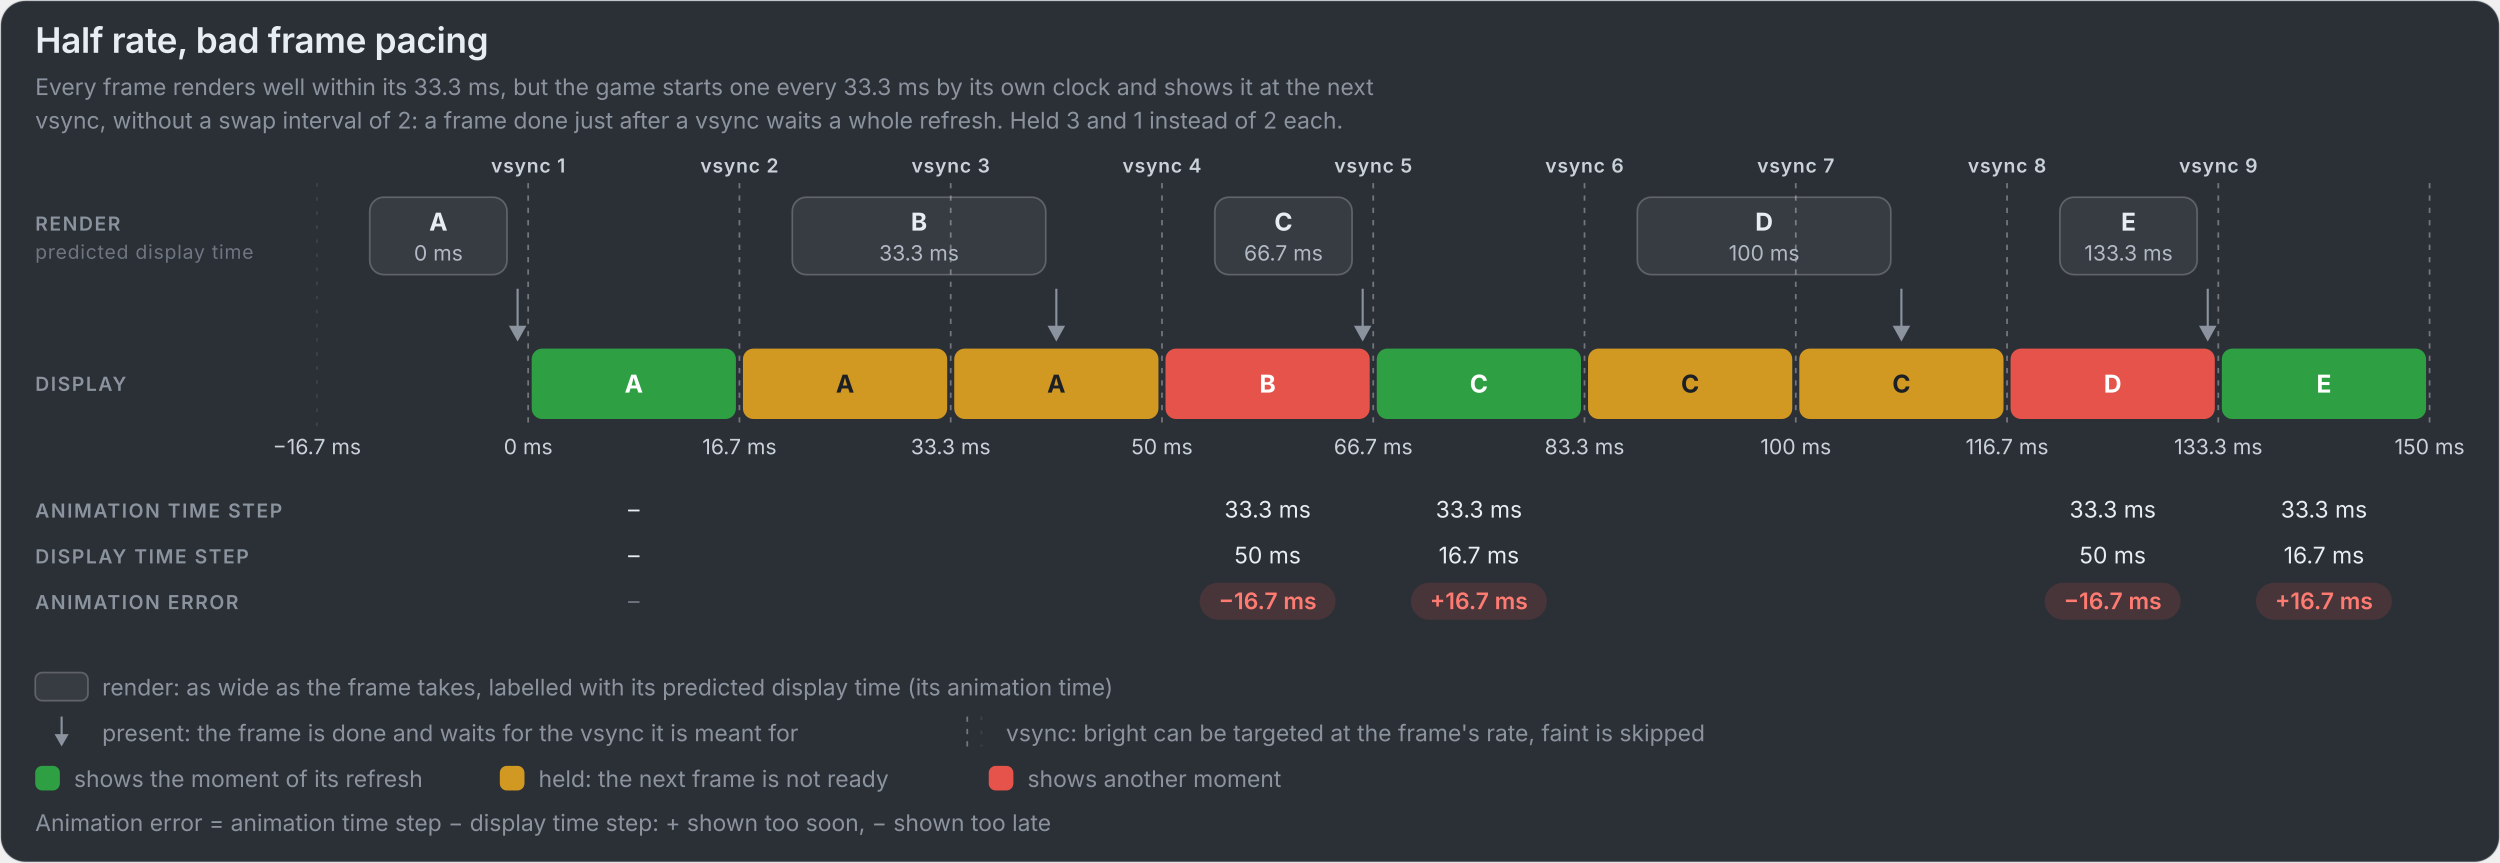
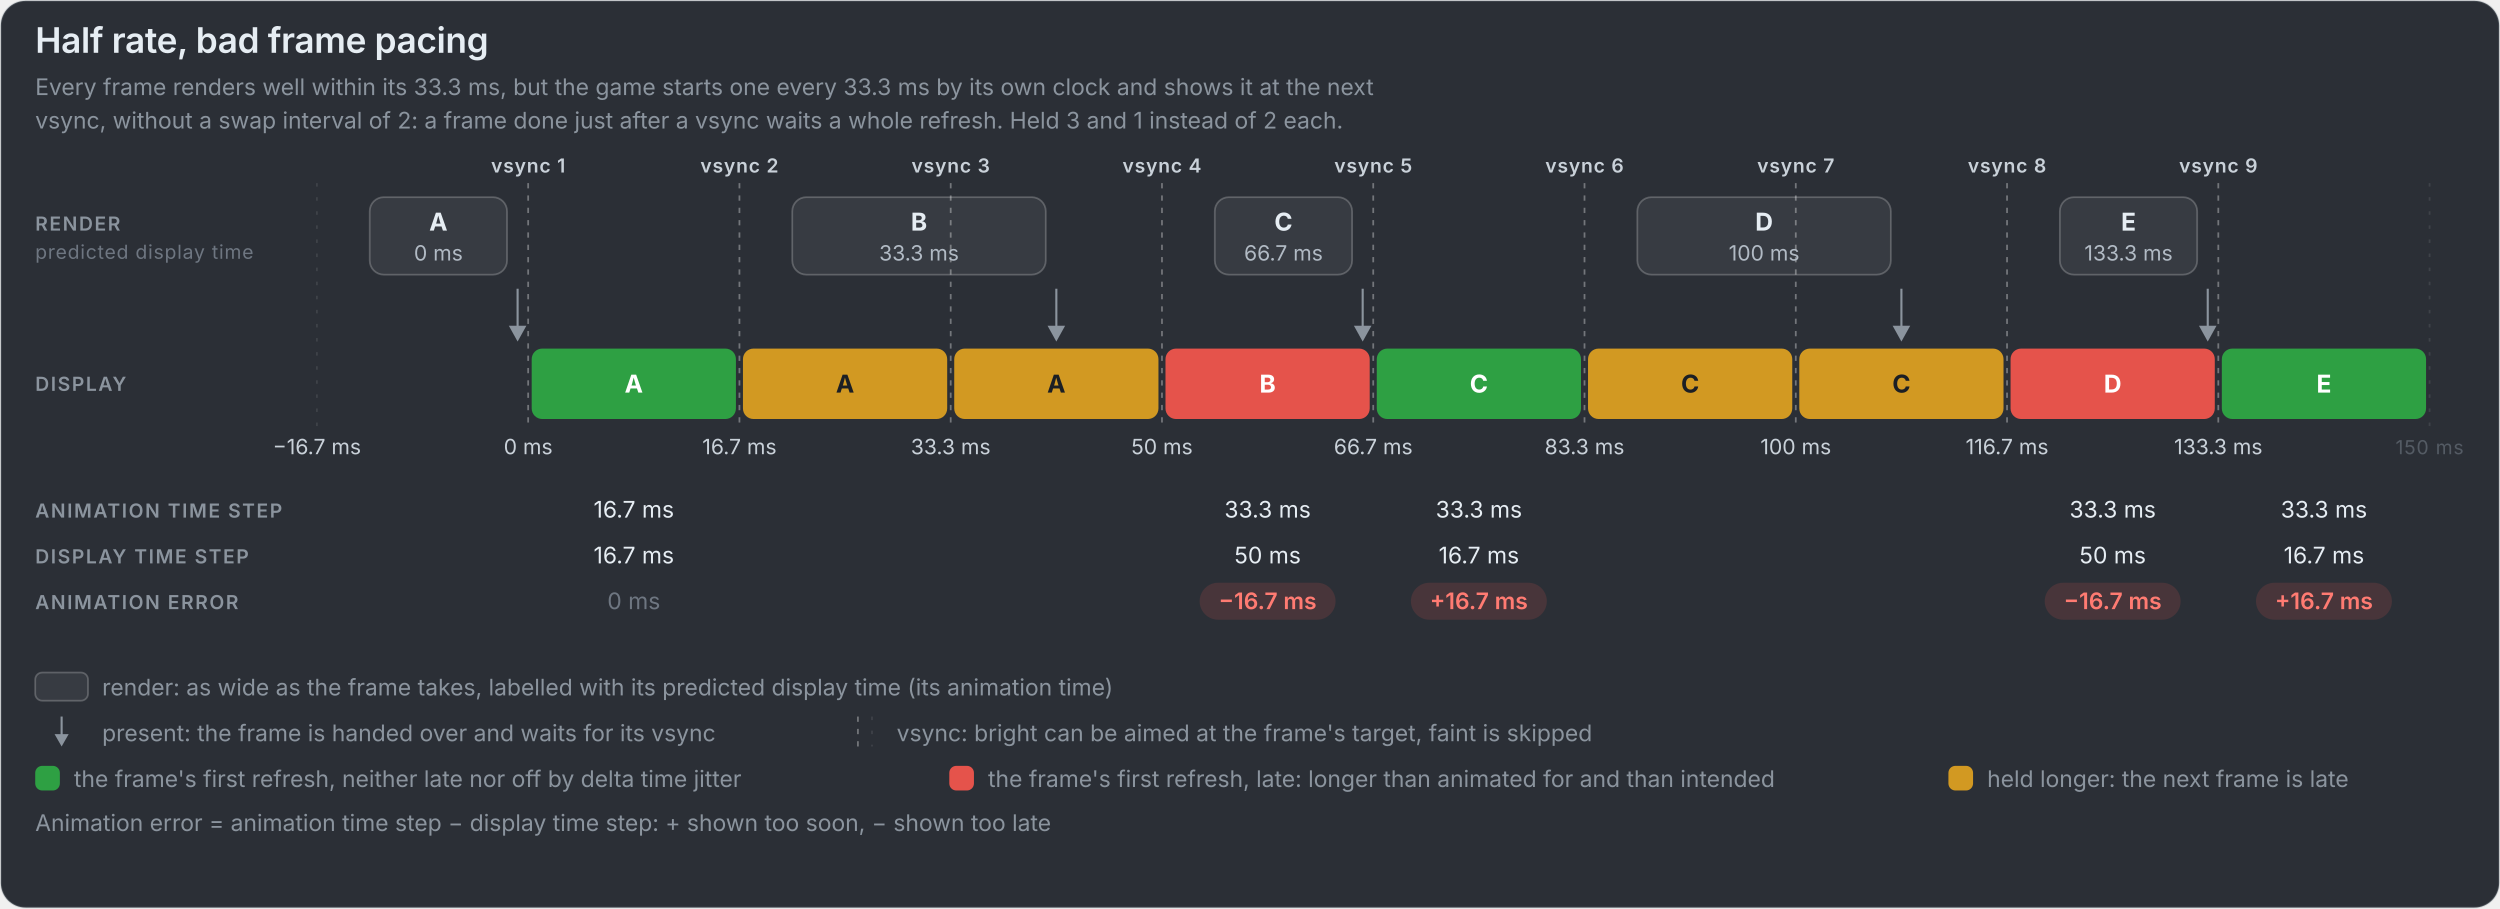
- <svg xmlns="http://www.w3.org/2000/svg" width="1420" height="490" viewBox="0 0 1420 490" role="img" aria-label="Half rate, bad frame pacing">
+ <svg xmlns="http://www.w3.org/2000/svg" width="1420" height="516" viewBox="0 0 1420 516" role="img" aria-label="Half rate, bad frame pacing">
  <style>
  text { font-family: "Segoe UI Variable Text", "Segoe UI", Inter, system-ui, -apple-system, "Helvetica Neue", Arial, sans-serif;
         font-size: 13px; fill: #e6edf3; font-variant-numeric: tabular-nums; }
  .card { fill: #1f242b; fill-opacity: 0.94; stroke: #8b949e; stroke-opacity: 0.25; stroke-width: 1; }
  .title { font-size: 20px; font-weight: 600; letter-spacing: -0.01em; }
  .sub { fill: #8b949e; }
  .label { font-size: 11px; font-weight: 600; letter-spacing: 0.08em; fill: #8b949e; }
  .vsync-n { font-size: 11px; fill: #6e7681; letter-spacing: 0.04em; }
  .axis { font-size: 12px; fill: #c9d1d9; }
  .vsync { stroke: #ffffff; stroke-opacity: 0.34; stroke-width: 1; stroke-dasharray: 3 4; }
  .vsync-skip { stroke: #ffffff; stroke-opacity: 0.09; stroke-width: 1; stroke-dasharray: 2 6; }
  .vsync-target { font-size: 11px; font-weight: 600; fill: #c9d1d9; letter-spacing: 0.04em; }
  .vsync-n-skip { font-size: 11px; fill: #545b64; letter-spacing: 0.04em; }
  .box { fill: #ffffff; fill-opacity: 0.06; stroke: #ffffff; stroke-opacity: 0.22; stroke-width: 1; }
  .frame { font-size: 14px; font-weight: 700; }
  .box-time { fill: #b1bac4; font-size: 12px; }
  .arrow { stroke: #8b949e; stroke-width: 1.2; }
  .arrowhead { fill: #8b949e; }
  .ok { fill: #2ea043; }
  .hold { fill: #2ea043; fill-opacity: 0.45; }
  .again { fill: #d29922; }
  .off { fill: #e5534b; }
+   .off-jitter { fill: #e3b341; }
  .cell-text { font-size: 14px; font-weight: 700; fill: #ffffff; }
  .dark-text { fill: #1c1f24; }
  .zero { fill: #6e7681; }
  .err { fill: #ff7b72; font-weight: 600; }
  .err-pill { fill: #e5534b; fill-opacity: 0.16; }
+   .err-jitter { fill: #e3b341; font-weight: 600; }
+   .err-pill-jitter { fill: #e3b341; fill-opacity: 0.16; }
  .neutral { fill: #3d444d; }
  .lane { font-size: 15px; font-weight: 600; }
  .same { fill: #7ee787; font-weight: 600; }
+ 
+   .tile { fill: #ffffff; fill-opacity: 0.05; stroke: #ffffff; stroke-opacity: 0.12; stroke-width: 1; }
+   .tile-value { font-size: 20px; font-weight: 600; }
+   .grid { stroke: #ffffff; stroke-opacity: 0.1; stroke-width: 1; }
+   .zero-line { stroke: #ffffff; stroke-opacity: 0.45; stroke-width: 1; }
+   .bar { fill: #e5534b; }
+   .display-line { stroke: #2ea043; stroke-width: 2; fill: none; }
+   .step-line { stroke: #58a6ff; stroke-width: 1.2; fill: none; stroke-linejoin: round; }
+   .strip-a { fill: #6e7681; }
+   .strip-b { fill: #adbac7; }
+   .average-line { stroke: #d29922; stroke-width: 1.5; stroke-dasharray: 6 4; }
+   .average-text { fill: #d29922; font-size: 12px; }
+ 
+   .band { fill: #ffffff; fill-opacity: 0.06; }
+   .error-refresh { stroke: #d29922; stroke-opacity: 0.8; stroke-width: 1; stroke-dasharray: 3 4; }
+   .error-refresh-text { font-size: 11px; fill: #d29922; letter-spacing: 0.04em; }
+   .held { stroke: #2ea043; stroke-width: 2.5; fill: none; }
+   .held-late { stroke: #e5534b; stroke-width: 2.5; fill: none; }
+   .bar-range { fill: #e5534b; fill-opacity: 0.3; }
+   .static-band { fill: #a371f7; fill-opacity: 0.14; }
+   .static-text { font-size: 11px; fill: #a371f7; letter-spacing: 0.04em; }
+   .strip-static-a { fill: #a371f7; fill-opacity: 0.55; }
+   .strip-static-b { fill: #a371f7; fill-opacity: 0.85; }
+   .held-older { stroke: #db61a2; stroke-width: 2.5; fill: none; }
+   .held-dropped { stroke: #f0883e; stroke-width: 2.5; fill: none; }
+   .held-unknown { stroke: #768390; stroke-width: 2.5; stroke-dasharray: 4 3; fill: none; }
+   .held-range-older { fill: #db61a2; fill-opacity: 0.3; }
+   .held-range-dropped { fill: #f0883e; fill-opacity: 0.3; }
+   .held-range-unknown { fill: #768390; fill-opacity: 0.3; }
+   .held-fill-older { fill: #db61a2; }
+   .held-fill-dropped { fill: #f0883e; }
+   .held-fill-unknown { fill: #768390; }
+   .strip-older { fill: #db61a2; }
+   .strip-dropped { fill: #f0883e; }
+   .key-pink { fill: #db61a2; }
+   .key-orange { fill: #f0883e; }
+   .key-unknown { fill: #768390; }
+   .key-faint { fill: #ffffff; fill-opacity: 0.3; }
+   .key-amber { fill: #d29922; }
+   .key-green { fill: #2ea043; }
+   .key-red { fill: #e5534b; }
+   .key-blue { fill: #58a6ff; }
+   .key-blue-faint { fill: #58a6ff; fill-opacity: 0.45; }
+   .key-violet-a { fill: #a371f7; fill-opacity: 0.55; }
+   .key-violet-b { fill: #a371f7; fill-opacity: 0.85; }
+   .key-grey { fill: #3d444d; }
+   .held-fill { fill: #2ea043; }
+   .held-fill-late { fill: #e5534b; }
+   .held-range { fill: #2ea043; fill-opacity: 0.3; }
+   .held-range-late { fill: #e5534b; fill-opacity: 0.3; }
+   .riser { stroke: #ffffff; stroke-opacity: 0.3; stroke-width: 1; fill: none; }
+   .late-line { stroke: #e5534b; stroke-width: 1.5; fill: none; stroke-linejoin: round; }
+   .late-line-adapted { stroke: #d29922; stroke-width: 1.5; fill: none; stroke-linejoin: round; }
+   .late-line-none { stroke: #2ea043; stroke-width: 1.5; fill: none; stroke-linejoin: round; }
+   .frametime { stroke: #58a6ff; stroke-width: 2.5; fill: none; }
+   .frametime-range { fill: #58a6ff; fill-opacity: 0.3; }
+   .step-range { fill: #58a6ff; fill-opacity: 0.25; }
+   .frametime-fill { fill: #58a6ff; }
+   .cpu-busy { fill: #58a6ff; fill-opacity: 0.22; }
+   .strip-late { fill: #e5534b; }
+   .bar-jitter { fill: #e3b341; }
+   .bar-range-jitter { fill: #e3b341; fill-opacity: 0.3; }
+   .strip-jitter { fill: #e3b341; }
+   .key-jitter { fill: #e3b341; }
+   .hist-bar { fill: #58a6ff; }
+   .curve { stroke: #58a6ff; stroke-width: 2; fill: none; stroke-linejoin: round; }
+   .clip-mark { fill: #e5534b; }
+   .clip-text { font-size: 11px; fill: #e6edf3; }
+   .warn { fill: #d29922; }
+   .event-track { fill: #ffffff; fill-opacity: 0.05; }
+   .event-dropped { fill: #f0883e; }
+   .event-older { fill: #db61a2; }
+   .event-torn { fill: #39c5cf; }
+   .event-gap { fill: #768390; }
+   .event-undecoded { fill: #545d68; }
+   .key-cyan { fill: #39c5cf; }
+   .key-undecoded { fill: #545d68; }
+   .ref-target { stroke: #adbac7; stroke-width: 1.5; stroke-dasharray: 5 4; fill: none; }
+   .ref-preferred { stroke: #d29922; stroke-width: 1.5; stroke-dasharray: 5 4; fill: none; }
+   .key-light { fill: #adbac7; }
</style>
-   <rect class="card" x="0.5" y="0.5" width="1419" height="489" rx="14" />
+   <rect class="card" x="0.5" y="0.5" width="1419" height="515" rx="14" />
  <text x="20.0" y="30.0" text-anchor="start" class="title">Half rate, bad frame pacing</text>
  <text x="20.0" y="54.0" text-anchor="start" class="sub">Every frame renders well within its 33.3 ms, but the game starts one every 33.3 ms by its own clock and shows it at the next</text>
  <text x="20.0" y="73.0" text-anchor="start" class="sub">vsync, without a swap interval of 2: a frame done just after a vsync waits a whole refresh. Held 3 and 1 instead of 2 each.</text>
-   <line class="vsync-skip" x1="180.0" y1="104" x2="180.0" y2="243" />
-   <text x="180.0" y="258.0" text-anchor="middle" class="axis">−16.7 ms</text>
-   <line class="vsync" x1="300.0" y1="104" x2="300.0" y2="243" />
-   <text x="300.0" y="258.0" text-anchor="middle" class="axis">0 ms</text>
-   <text x="300.0" y="98.0" text-anchor="middle" class="vsync-target">vsync 1</text>
-   <line class="vsync" x1="420.0" y1="104" x2="420.0" y2="243" />
-   <text x="420.0" y="258.0" text-anchor="middle" class="axis">16.7 ms</text>
-   <text x="420.0" y="98.0" text-anchor="middle" class="vsync-target">vsync 2</text>
-   <line class="vsync" x1="540.0" y1="104" x2="540.0" y2="243" />
-   <text x="540.0" y="258.0" text-anchor="middle" class="axis">33.3 ms</text>
-   <text x="540.0" y="98.0" text-anchor="middle" class="vsync-target">vsync 3</text>
-   <line class="vsync" x1="660.0" y1="104" x2="660.0" y2="243" />
-   <text x="660.0" y="258.0" text-anchor="middle" class="axis">50 ms</text>
-   <text x="660.0" y="98.0" text-anchor="middle" class="vsync-target">vsync 4</text>
-   <line class="vsync" x1="780.0" y1="104" x2="780.0" y2="243" />
-   <text x="780.0" y="258.0" text-anchor="middle" class="axis">66.7 ms</text>
-   <text x="780.0" y="98.0" text-anchor="middle" class="vsync-target">vsync 5</text>
-   <line class="vsync" x1="900.0" y1="104" x2="900.0" y2="243" />
-   <text x="900.0" y="258.0" text-anchor="middle" class="axis">83.3 ms</text>
-   <text x="900.0" y="98.0" text-anchor="middle" class="vsync-target">vsync 6</text>
-   <line class="vsync" x1="1020.0" y1="104" x2="1020.0" y2="243" />
-   <text x="1020.0" y="258.0" text-anchor="middle" class="axis">100 ms</text>
-   <text x="1020.0" y="98.0" text-anchor="middle" class="vsync-target">vsync 7</text>
-   <line class="vsync" x1="1140.0" y1="104" x2="1140.0" y2="243" />
-   <text x="1140.0" y="258.0" text-anchor="middle" class="axis">116.7 ms</text>
-   <text x="1140.0" y="98.0" text-anchor="middle" class="vsync-target">vsync 8</text>
-   <line class="vsync" x1="1260.0" y1="104" x2="1260.0" y2="243" />
-   <text x="1260.0" y="258.0" text-anchor="middle" class="axis">133.3 ms</text>
-   <text x="1260.0" y="98.0" text-anchor="middle" class="vsync-target">vsync 9</text>
-   <line class="vsync" x1="1380.0" y1="104" x2="1380.0" y2="243" />
-   <text x="1380.0" y="258.0" text-anchor="middle" class="axis">150 ms</text>
-   <text x="20.0" y="131.0" text-anchor="start" class="label">RENDER</text>
-   <text x="20.0" y="147.0" text-anchor="start" class="vsync-n">predicted display time</text>
-   <text x="20.0" y="222.0" text-anchor="start" class="label">DISPLAY</text>
-   <text x="20.0" y="294.0" text-anchor="start" class="label">ANIMATION TIME STEP</text>
-   <text x="20.0" y="320.0" text-anchor="start" class="label">DISPLAY TIME STEP</text>
-   <text x="20.0" y="346.0" text-anchor="start" class="label">ANIMATION ERROR</text>
-   <rect class="box" x="210.0" y="112" width="78.0" height="44" rx="8" />
-   <text x="249.0" y="131.0" text-anchor="middle" class="frame">A</text>
-   <text x="249.0" y="148.0" text-anchor="middle" class="box-time">0 ms</text>
-   <line class="arrow" x1="294.0" y1="164" x2="294.0" y2="186" />
-   <path class="arrowhead" d="M289.0,185 L299.0,185 L294.0,194 z" />
-   <rect class="box" x="450.0" y="112" width="144.0" height="44" rx="8" />
-   <text x="522.0" y="131.0" text-anchor="middle" class="frame">B</text>
-   <text x="522.0" y="148.0" text-anchor="middle" class="box-time">33.3 ms</text>
-   <line class="arrow" x1="600.0" y1="164" x2="600.0" y2="186" />
-   <path class="arrowhead" d="M595.0,185 L605.0,185 L600.0,194 z" />
-   <rect class="box" x="690.0" y="112" width="78.0" height="44" rx="8" />
-   <text x="729.0" y="131.0" text-anchor="middle" class="frame">C</text>
-   <text x="729.0" y="148.0" text-anchor="middle" class="box-time">66.7 ms</text>
-   <line class="arrow" x1="774.0" y1="164" x2="774.0" y2="186" />
-   <path class="arrowhead" d="M769.0,185 L779.0,185 L774.0,194 z" />
-   <rect class="box" x="930.0" y="112" width="144.0" height="44" rx="8" />
-   <text x="1002.0" y="131.0" text-anchor="middle" class="frame">D</text>
-   <text x="1002.0" y="148.0" text-anchor="middle" class="box-time">100 ms</text>
-   <line class="arrow" x1="1080.0" y1="164" x2="1080.0" y2="186" />
-   <path class="arrowhead" d="M1075.0,185 L1085.0,185 L1080.0,194 z" />
-   <rect class="box" x="1170.0" y="112" width="78.0" height="44" rx="8" />
-   <text x="1209.0" y="131.0" text-anchor="middle" class="frame">E</text>
-   <text x="1209.0" y="148.0" text-anchor="middle" class="box-time">133.3 ms</text>
-   <line class="arrow" x1="1254.0" y1="164" x2="1254.0" y2="186" />
-   <path class="arrowhead" d="M1249.0,185 L1259.0,185 L1254.0,194 z" />
-   <rect class="ok" x="302.0" y="198" width="116.0" height="40" rx="6" />
-   <text x="360.0" y="223.0" text-anchor="middle" class="cell-text">A</text>
-   <text x="360.0" y="294.0" text-anchor="middle">–</text>
-   <text x="360.0" y="320.0" text-anchor="middle">–</text>
-   <text x="360.0" y="346.0" text-anchor="middle" class="zero">–</text>
-   <rect class="again" x="422.0" y="198" width="116.0" height="40" rx="6" />
-   <text x="480.0" y="223.0" text-anchor="middle" class="cell-text dark-text">A</text>
-   <rect class="again" x="542.0" y="198" width="116.0" height="40" rx="6" />
-   <text x="600.0" y="223.0" text-anchor="middle" class="cell-text dark-text">A</text>
-   <rect class="off" x="662.0" y="198" width="116.0" height="40" rx="6" />
-   <text x="720.0" y="223.0" text-anchor="middle" class="cell-text">B</text>
-   <text x="720.0" y="294.0" text-anchor="middle">33.3 ms</text>
-   <text x="720.0" y="320.0" text-anchor="middle">50 ms</text>
-   <rect class="err-pill" x="681.4" y="331" width="77.2" height="21" rx="10.5" />
-   <text x="720.0" y="346.0" text-anchor="middle" class="err">−16.7 ms</text>
-   <rect class="ok" x="782.0" y="198" width="116.0" height="40" rx="6" />
-   <text x="840.0" y="223.0" text-anchor="middle" class="cell-text">C</text>
-   <text x="840.0" y="294.0" text-anchor="middle">33.3 ms</text>
-   <text x="840.0" y="320.0" text-anchor="middle">16.7 ms</text>
-   <rect class="err-pill" x="801.4" y="331" width="77.2" height="21" rx="10.5" />
-   <text x="840.0" y="346.0" text-anchor="middle" class="err">+16.7 ms</text>
-   <rect class="again" x="902.0" y="198" width="116.0" height="40" rx="6" />
-   <text x="960.0" y="223.0" text-anchor="middle" class="cell-text dark-text">C</text>
-   <rect class="again" x="1022.0" y="198" width="116.0" height="40" rx="6" />
-   <text x="1080.0" y="223.0" text-anchor="middle" class="cell-text dark-text">C</text>
-   <rect class="off" x="1142.0" y="198" width="116.0" height="40" rx="6" />
-   <text x="1200.0" y="223.0" text-anchor="middle" class="cell-text">D</text>
-   <text x="1200.0" y="294.0" text-anchor="middle">33.3 ms</text>
-   <text x="1200.0" y="320.0" text-anchor="middle">50 ms</text>
-   <rect class="err-pill" x="1161.4" y="331" width="77.2" height="21" rx="10.5" />
-   <text x="1200.0" y="346.0" text-anchor="middle" class="err">−16.7 ms</text>
-   <rect class="ok" x="1262.0" y="198" width="116.0" height="40" rx="6" />
-   <text x="1320.0" y="223.0" text-anchor="middle" class="cell-text">E</text>
-   <text x="1320.0" y="294.0" text-anchor="middle">33.3 ms</text>
-   <text x="1320.0" y="320.0" text-anchor="middle">16.7 ms</text>
-   <rect class="err-pill" x="1281.4" y="331" width="77.2" height="21" rx="10.5" />
-   <text x="1320.0" y="346.0" text-anchor="middle" class="err">+16.7 ms</text>
-   <rect class="box" x="20" y="382" width="30" height="16" rx="4" />
-   <text x="58.0" y="395.0" text-anchor="start" class="sub">render: as wide as the frame takes, labelled with its predicted display time (its animation time)</text>
-   <line class="arrow" x1="35.0" y1="407" x2="35.0" y2="418" />
-   <path class="arrowhead" d="M31.0,417 L39.0,417 L35.0,424 z" />
-   <text x="58.0" y="421.0" text-anchor="start" class="sub">present: the frame is done and waits for the vsync it is meant for</text>
-   <line class="vsync" x1="549.4" y1="407" x2="549.4" y2="424" />
-   <line class="vsync-skip" x1="557.4" y1="407" x2="557.4" y2="424" />
-   <text x="571.4" y="421.0" text-anchor="start" class="sub">vsync: bright can be targeted at the frame's rate, faint is skipped</text>
-   <rect class="ok" x="20.0" y="435" width="14" height="14" rx="4" />
-   <text x="42.0" y="447.0" text-anchor="start" class="sub">shows the moment of its refresh</text>
-   <rect class="again" x="283.9" y="435" width="14" height="14" rx="4" />
-   <text x="305.9" y="447.0" text-anchor="start" class="sub">held: the next frame is not ready</text>
-   <rect class="off" x="561.6" y="435" width="14" height="14" rx="4" />
-   <text x="583.6" y="447.0" text-anchor="start" class="sub">shows another moment</text>
-   <text x="20.0" y="472.0" text-anchor="start" class="sub">Animation error = animation time step − display time step: + shown too soon, − shown too late</text>
+   <g transform="translate(0 0)">
+     <line class="vsync-skip" x1="180.0" y1="104" x2="180.0" y2="243.0" />
+     <text x="180.0" y="258.0" text-anchor="middle" class="axis">−16.7 ms</text>
+     <line class="vsync" x1="300.0" y1="104" x2="300.0" y2="243.0" />
+     <text x="300.0" y="258.0" text-anchor="middle" class="axis">0 ms</text>
+     <text x="300.0" y="98.0" text-anchor="middle" class="vsync-target">vsync 1</text>
+     <line class="vsync" x1="420.0" y1="104" x2="420.0" y2="243.0" />
+     <text x="420.0" y="258.0" text-anchor="middle" class="axis">16.7 ms</text>
+     <text x="420.0" y="98.0" text-anchor="middle" class="vsync-target">vsync 2</text>
+     <line class="vsync" x1="540.0" y1="104" x2="540.0" y2="243.0" />
+     <text x="540.0" y="258.0" text-anchor="middle" class="axis">33.3 ms</text>
+     <text x="540.0" y="98.0" text-anchor="middle" class="vsync-target">vsync 3</text>
+     <line class="vsync" x1="660.0" y1="104" x2="660.0" y2="243.0" />
+     <text x="660.0" y="258.0" text-anchor="middle" class="axis">50 ms</text>
+     <text x="660.0" y="98.0" text-anchor="middle" class="vsync-target">vsync 4</text>
+     <line class="vsync" x1="780.0" y1="104" x2="780.0" y2="243.0" />
+     <text x="780.0" y="258.0" text-anchor="middle" class="axis">66.7 ms</text>
+     <text x="780.0" y="98.0" text-anchor="middle" class="vsync-target">vsync 5</text>
+     <line class="vsync" x1="900.0" y1="104" x2="900.0" y2="243.0" />
+     <text x="900.0" y="258.0" text-anchor="middle" class="axis">83.3 ms</text>
+     <text x="900.0" y="98.0" text-anchor="middle" class="vsync-target">vsync 6</text>
+     <line class="vsync" x1="1020.0" y1="104" x2="1020.0" y2="243.0" />
+     <text x="1020.0" y="258.0" text-anchor="middle" class="axis">100 ms</text>
+     <text x="1020.0" y="98.0" text-anchor="middle" class="vsync-target">vsync 7</text>
+     <line class="vsync" x1="1140.0" y1="104" x2="1140.0" y2="243.0" />
+     <text x="1140.0" y="258.0" text-anchor="middle" class="axis">116.7 ms</text>
+     <text x="1140.0" y="98.0" text-anchor="middle" class="vsync-target">vsync 8</text>
+     <line class="vsync" x1="1260.0" y1="104" x2="1260.0" y2="243.0" />
+     <text x="1260.0" y="258.0" text-anchor="middle" class="axis">133.3 ms</text>
+     <text x="1260.0" y="98.0" text-anchor="middle" class="vsync-target">vsync 9</text>
+     <line class="vsync-skip" x1="1380.0" y1="104" x2="1380.0" y2="243.0" />
+     <text x="1380.0" y="258.0" text-anchor="middle" class="vsync-n-skip">150 ms</text>
+     <text x="20.0" y="131.0" text-anchor="start" class="label">RENDER</text>
+     <text x="20.0" y="147.0" text-anchor="start" class="vsync-n">predicted display time</text>
+     <text x="20.0" y="222.0" text-anchor="start" class="label">DISPLAY</text>
+     <text x="20.0" y="294.0" text-anchor="start" class="label">ANIMATION TIME STEP</text>
+     <text x="20.0" y="320.0" text-anchor="start" class="label">DISPLAY TIME STEP</text>
+     <text x="20.0" y="346.0" text-anchor="start" class="label">ANIMATION ERROR</text>
+     <rect class="box" x="210.0" y="112.0" width="78.0" height="44" rx="8" />
+     <text x="249.0" y="131.0" text-anchor="middle" class="frame">A</text>
+     <text x="249.0" y="148.0" text-anchor="middle" class="box-time">0 ms</text>
+     <line class="arrow" x1="294.0" y1="164.0" x2="294.0" y2="186.0" />
+     <path class="arrowhead" d="M289.0,185.0 L299.0,185.0 L294.0,194.0 z" />
+     <rect class="box" x="450.0" y="112.0" width="144.0" height="44" rx="8" />
+     <text x="522.0" y="131.0" text-anchor="middle" class="frame">B</text>
+     <text x="522.0" y="148.0" text-anchor="middle" class="box-time">33.3 ms</text>
+     <line class="arrow" x1="600.0" y1="164.0" x2="600.0" y2="186.0" />
+     <path class="arrowhead" d="M595.0,185.0 L605.0,185.0 L600.0,194.0 z" />
+     <rect class="box" x="690.0" y="112.0" width="78.0" height="44" rx="8" />
+     <text x="729.0" y="131.0" text-anchor="middle" class="frame">C</text>
+     <text x="729.0" y="148.0" text-anchor="middle" class="box-time">66.7 ms</text>
+     <line class="arrow" x1="774.0" y1="164.0" x2="774.0" y2="186.0" />
+     <path class="arrowhead" d="M769.0,185.0 L779.0,185.0 L774.0,194.0 z" />
+     <rect class="box" x="930.0" y="112.0" width="144.0" height="44" rx="8" />
+     <text x="1002.0" y="131.0" text-anchor="middle" class="frame">D</text>
+     <text x="1002.0" y="148.0" text-anchor="middle" class="box-time">100 ms</text>
+     <line class="arrow" x1="1080.0" y1="164.0" x2="1080.0" y2="186.0" />
+     <path class="arrowhead" d="M1075.0,185.0 L1085.0,185.0 L1080.0,194.0 z" />
+     <rect class="box" x="1170.0" y="112.0" width="78.0" height="44" rx="8" />
+     <text x="1209.0" y="131.0" text-anchor="middle" class="frame">E</text>
+     <text x="1209.0" y="148.0" text-anchor="middle" class="box-time">133.3 ms</text>
+     <line class="arrow" x1="1254.0" y1="164.0" x2="1254.0" y2="186.0" />
+     <path class="arrowhead" d="M1249.0,185.0 L1259.0,185.0 L1254.0,194.0 z" />
+     <rect class="ok" x="302.0" y="198.0" width="116.0" height="40" rx="6" />
+     <text x="360.0" y="223.0" text-anchor="middle" class="cell-text">A</text>
+     <rect class="again" x="422.0" y="198.0" width="116.0" height="40" rx="6" />
+     <text x="480.0" y="223.0" text-anchor="middle" class="cell-text dark-text">A</text>
+     <rect class="again" x="542.0" y="198.0" width="116.0" height="40" rx="6" />
+     <text x="600.0" y="223.0" text-anchor="middle" class="cell-text dark-text">A</text>
+     <text x="360.0" y="294.0" text-anchor="middle">16.7 ms</text>
+     <text x="360.0" y="320.0" text-anchor="middle">16.7 ms</text>
+     <text x="360.0" y="346.0" text-anchor="middle" class="zero">0 ms</text>
+     <rect class="off" x="662.0" y="198.0" width="116.0" height="40" rx="6" />
+     <text x="720.0" y="223.0" text-anchor="middle" class="cell-text">B</text>
+     <text x="720.0" y="294.0" text-anchor="middle">33.3 ms</text>
+     <text x="720.0" y="320.0" text-anchor="middle">50 ms</text>
+     <rect class="err-pill" x="681.4" y="331.0" width="77.2" height="21" rx="10.5" />
+     <text x="720.0" y="346.0" text-anchor="middle" class="err">−16.7 ms</text>
+     <rect class="ok" x="782.0" y="198.0" width="116.0" height="40" rx="6" />
+     <text x="840.0" y="223.0" text-anchor="middle" class="cell-text">C</text>
+     <rect class="again" x="902.0" y="198.0" width="116.0" height="40" rx="6" />
+     <text x="960.0" y="223.0" text-anchor="middle" class="cell-text dark-text">C</text>
+     <rect class="again" x="1022.0" y="198.0" width="116.0" height="40" rx="6" />
+     <text x="1080.0" y="223.0" text-anchor="middle" class="cell-text dark-text">C</text>
+     <text x="840.0" y="294.0" text-anchor="middle">33.3 ms</text>
+     <text x="840.0" y="320.0" text-anchor="middle">16.7 ms</text>
+     <rect class="err-pill" x="801.4" y="331.0" width="77.2" height="21" rx="10.5" />
+     <text x="840.0" y="346.0" text-anchor="middle" class="err">+16.7 ms</text>
+     <rect class="off" x="1142.0" y="198.0" width="116.0" height="40" rx="6" />
+     <text x="1200.0" y="223.0" text-anchor="middle" class="cell-text">D</text>
+     <text x="1200.0" y="294.0" text-anchor="middle">33.3 ms</text>
+     <text x="1200.0" y="320.0" text-anchor="middle">50 ms</text>
+     <rect class="err-pill" x="1161.4" y="331.0" width="77.2" height="21" rx="10.5" />
+     <text x="1200.0" y="346.0" text-anchor="middle" class="err">−16.7 ms</text>
+     <rect class="ok" x="1262.0" y="198.0" width="116.0" height="40" rx="6" />
+     <text x="1320.0" y="223.0" text-anchor="middle" class="cell-text">E</text>
+     <text x="1320.0" y="294.0" text-anchor="middle">33.3 ms</text>
+     <text x="1320.0" y="320.0" text-anchor="middle">16.7 ms</text>
+     <rect class="err-pill" x="1281.4" y="331.0" width="77.2" height="21" rx="10.5" />
+     <text x="1320.0" y="346.0" text-anchor="middle" class="err">+16.7 ms</text>
+     <rect class="box" x="20" y="382.0" width="30" height="16" rx="4" />
+     <text x="58.0" y="395.0" text-anchor="start" class="sub">render: as wide as the frame takes, labelled with its predicted display time (its animation time)</text>
+     <line class="arrow" x1="35.0" y1="407.0" x2="35.0" y2="418.0" />
+     <path class="arrowhead" d="M31.0,417.0 L39.0,417.0 L35.0,424.0 z" />
+     <text x="58.0" y="421.0" text-anchor="start" class="sub">present: the frame is handed over and waits for its vsync</text>
+     <line class="vsync" x1="487.3" y1="407.0" x2="487.3" y2="424.0" />
+     <line class="vsync-skip" x1="495.3" y1="407.0" x2="495.3" y2="424.0" />
+     <text x="509.3" y="421.0" text-anchor="start" class="sub">vsync: bright can be aimed at the frame's target, faint is skipped</text>
+     <rect class="ok" x="20.0" y="435.0" width="14" height="14" rx="4" />
+     <text x="42.0" y="447.0" text-anchor="start" class="sub">the frame's first refresh, neither late nor off by delta time jitter</text>
+     <rect class="off" x="539.2" y="435.0" width="14" height="14" rx="4" />
+     <text x="561.2" y="447.0" text-anchor="start" class="sub">the frame's first refresh, late: longer than animated for and than intended</text>
+     <rect class="again" x="1106.7" y="435.0" width="14" height="14" rx="4" />
+     <text x="1128.7" y="447.0" text-anchor="start" class="sub">held longer: the next frame is late</text>
+     <text x="20.0" y="472.0" text-anchor="start" class="sub">Animation error = animation time step − display time step: + shown too soon, − shown too late</text>
+   </g>
</svg>
